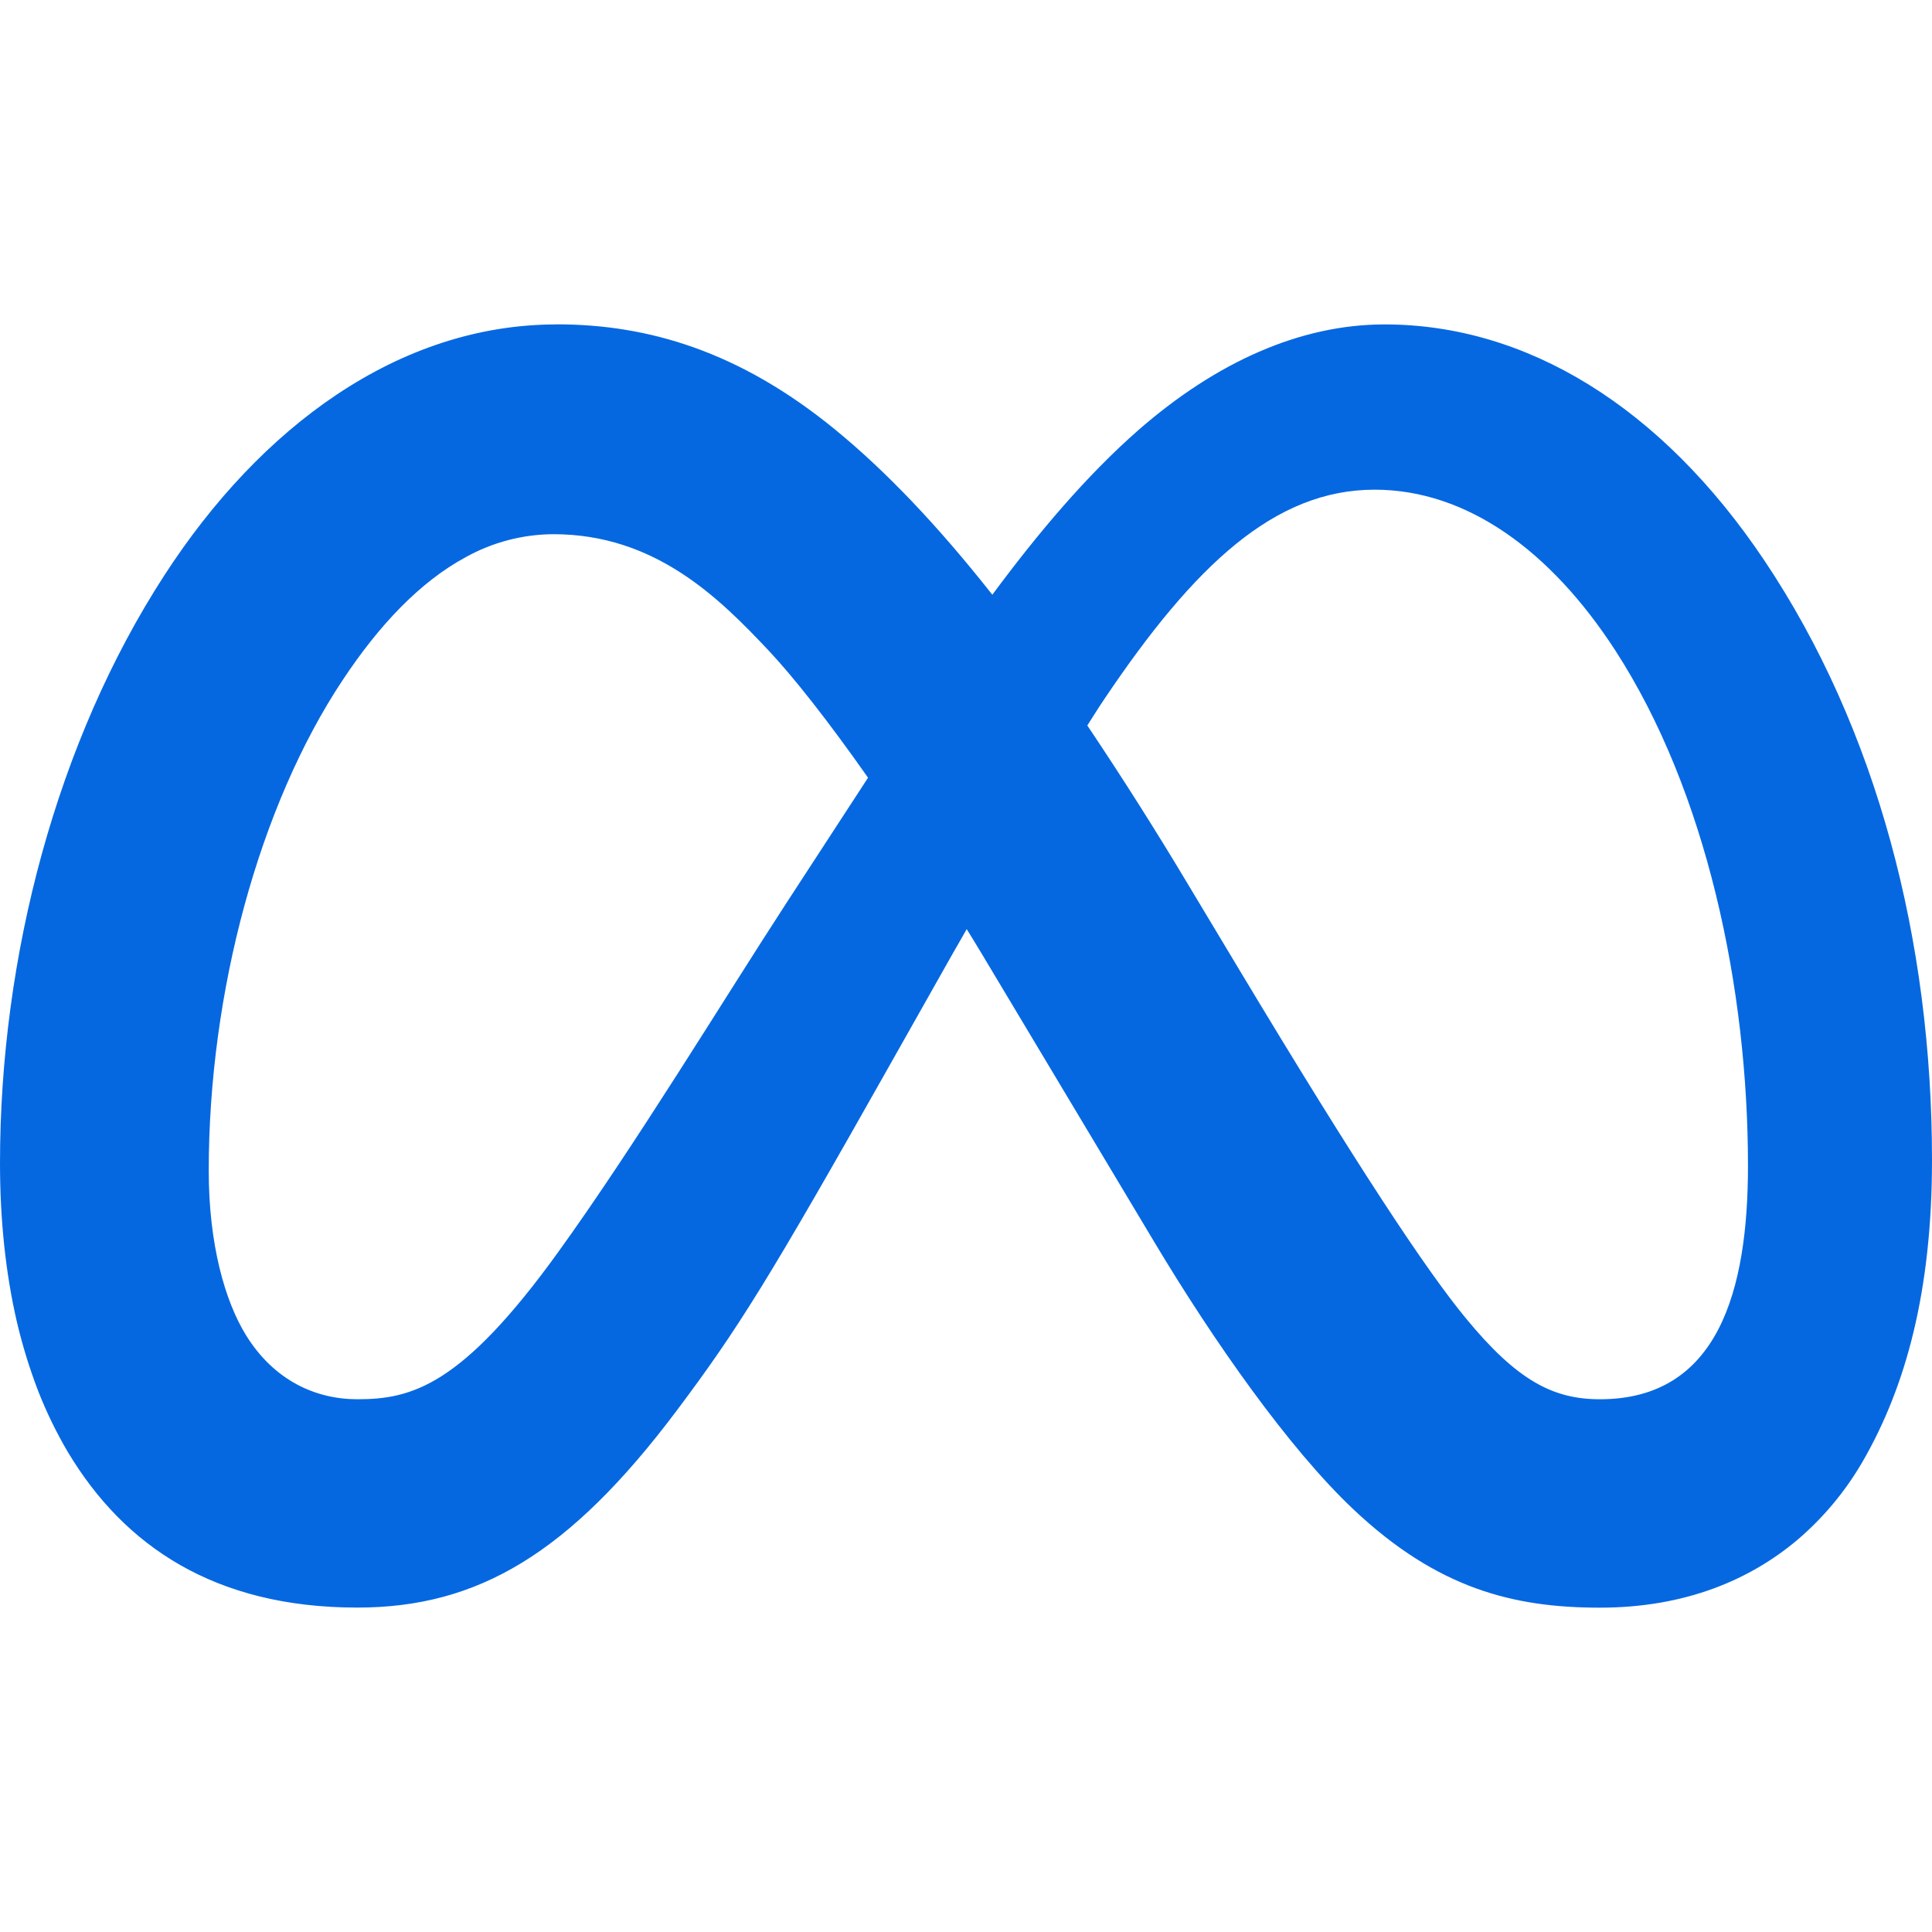
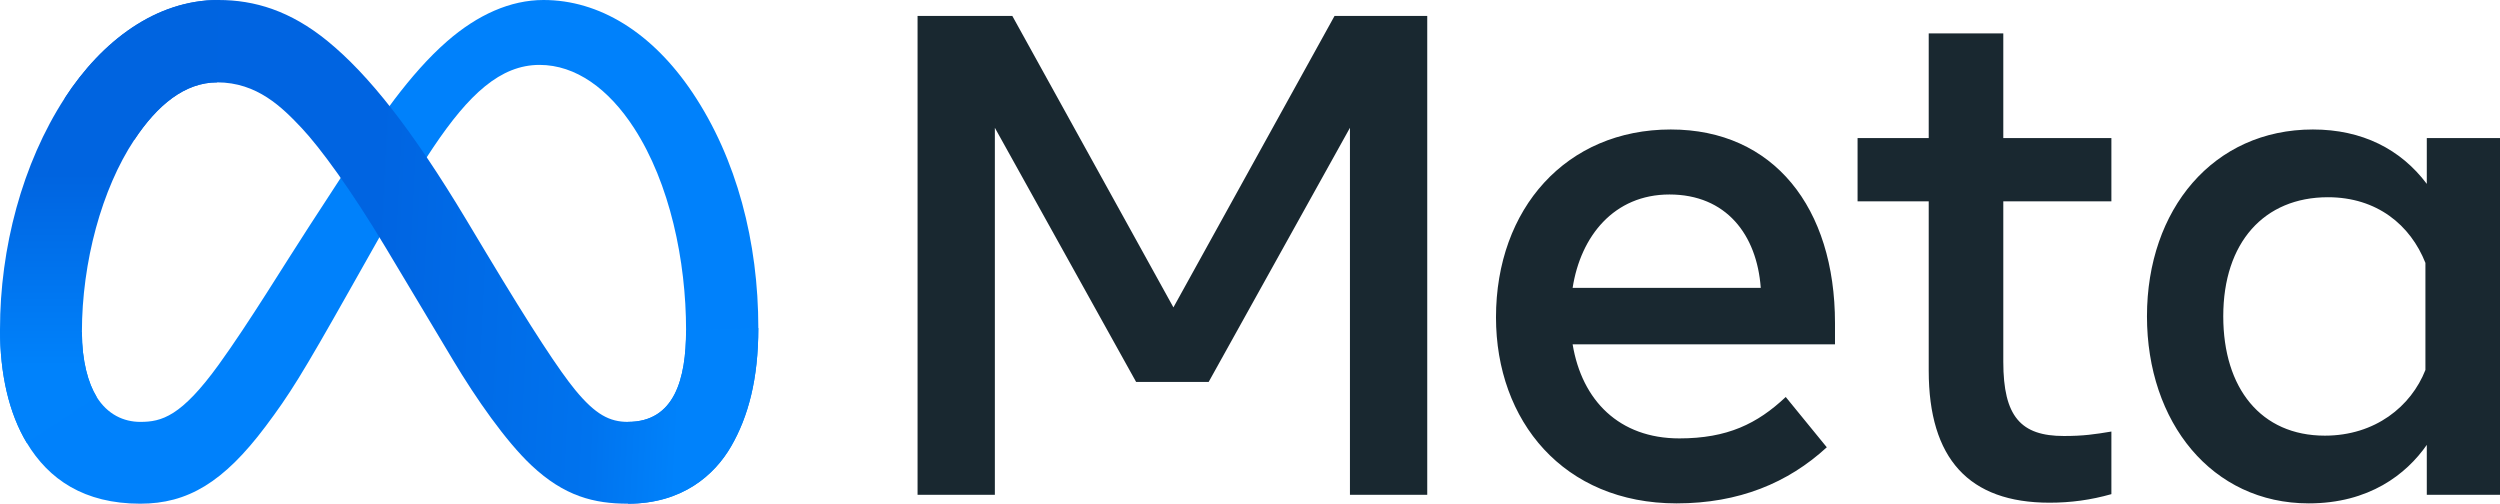
- <svg xmlns="http://www.w3.org/2000/svg" fill="#0668E1" role="img" viewBox="0 0 24 24">
-   <path d="M6.915 4.03c-1.968 0-3.683 1.28-4.871 3.113C.704 9.208 0 11.883 0 14.449c0 .706.07 1.369.21 1.973a6.624 6.624 0 0 0 .265.86 5.297 5.297 0 0 0 .371.761c.696 1.159 1.818 1.927 3.593 1.927 1.497 0 2.633-.671 3.965-2.444.76-1.012 1.144-1.626 2.663-4.32l.756-1.339.186-.325c.061.1.121.196.183.3l2.152 3.595c.724 1.21 1.665 2.556 2.47 3.314 1.046.987 1.992 1.22 3.06 1.22 1.075 0 1.876-.355 2.455-.843a3.743 3.743 0 0 0 .81-.973c.542-.939.861-2.127.861-3.745 0-2.72-.681-5.357-2.084-7.45-1.282-1.912-2.957-2.93-4.716-2.93-1.047 0-2.088.467-3.053 1.308-.652.57-1.257 1.29-1.82 2.05-.69-.875-1.335-1.547-1.958-2.056-1.182-.966-2.315-1.303-3.454-1.303zm10.16 2.053c1.147 0 2.188.758 2.992 1.999 1.132 1.748 1.647 4.195 1.647 6.4 0 1.548-.368 2.9-1.839 2.9-.58 0-1.027-.23-1.664-1.004-.496-.601-1.343-1.878-2.832-4.358l-.617-1.028a44.908 44.908 0 0 0-1.255-1.98c.07-.109.141-.224.211-.327 1.12-1.667 2.118-2.602 3.358-2.602zm-10.201.553c1.265 0 2.058.791 2.675 1.446.307.327.737.871 1.234 1.579l-1.02 1.566c-.757 1.163-1.882 3.017-2.837 4.338-1.191 1.649-1.81 1.817-2.486 1.817-.524 0-1.038-.237-1.383-.794-.263-.426-.464-1.13-.464-2.046 0-2.221.63-4.535 1.66-6.088.454-.687.964-1.226 1.533-1.533a2.264 2.264 0 0 1 1.088-.285z" />
+ <svg xmlns="http://www.w3.org/2000/svg" width="948" height="191">
+   <defs>
+     <linearGradient id="Grad_Logo1" x1="61" y1="117" x2="259" y2="127" gradientUnits="userSpaceOnUse">
+       <stop style="stop-color:#0064e1" offset="0" />
+       <stop style="stop-color:#0064e1" offset="0.4" />
+       <stop style="stop-color:#0073ee" offset="0.83" />
+       <stop style="stop-color:#0082fb" offset="1" />
+     </linearGradient>
+     <linearGradient id="Grad_Logo2" x1="45" y1="139" x2="45" y2="66" gradientUnits="userSpaceOnUse">
+       <stop style="stop-color:#0082fb" offset="0" />
+       <stop style="stop-color:#0064e0" offset="1" />
+     </linearGradient>
+   </defs>
+   <path id="Logo0" style="fill:#0081fb" d="m31.06,125.96c0,10.98 2.41,19.41 5.56,24.51 4.13,6.68 10.29,9.51 16.57,9.51 8.1,0 15.51-2.01 29.79-21.76 11.44-15.83 24.92-38.05 33.99-51.98l15.36-23.6c10.67-16.39 23.02-34.61 37.18-46.96 11.56-10.08 24.03-15.68 36.58-15.68 21.07,0 41.14,12.21 56.5,35.11 16.81,25.08 24.97,56.67 24.97,89.27 0,19.38-3.82,33.62-10.32,44.87-6.28,10.88-18.52,21.75-39.11,21.75l0-31.02c17.63,0 22.03-16.2 22.03-34.74 0-26.42-6.16-55.74-19.73-76.69-9.63-14.86-22.11-23.94-35.84-23.94-14.85,0-26.8,11.2-40.23,31.17-7.14,10.61-14.47,23.54-22.7,38.13l-9.06,16.05c-18.2,32.27-22.81,39.62-31.91,51.75-15.95,21.24-29.57,29.29-47.5,29.29-21.27,0-34.72-9.21-43.05-23.09-6.8-11.31-10.14-26.15-10.14-43.06z" />
+   <path id="Logo1" style="fill:url(#Grad_Logo1)" d="m24.49,37.3c14.24-21.95 34.79-37.3 58.36-37.3 13.65,0 27.22,4.04 41.39,15.61 15.5,12.65 32.02,33.48 52.63,67.81l7.39,12.32c17.84,29.72 27.99,45.01 33.93,52.22 7.64,9.26 12.99,12.02 19.94,12.02 17.63,0 22.03-16.2 22.03-34.74l27.4-.86c0,19.38-3.82,33.62-10.32,44.87-6.28,10.88-18.52,21.75-39.11,21.75-12.8,0-24.14-2.78-36.68-14.61-9.64-9.08-20.91-25.21-29.58-39.71l-25.79-43.08c-12.94-21.62-24.81-37.74-31.68-45.04-7.39-7.85-16.89-17.33-32.05-17.33-12.27,0-22.69,8.61-31.41,21.78z" />
+   <path id="Logo2" style="fill:url(#Grad_Logo2)" d="m82.35,31.23c-12.27,0-22.69,8.61-31.41,21.78-12.33,18.61-19.88,46.33-19.88,72.95 0,10.98 2.41,19.41 5.56,24.51l-26.48,17.44c-6.8-11.31-10.14-26.15-10.14-43.06 0-30.75 8.44-62.8 24.49-87.55 14.24-21.95 34.79-37.3 58.36-37.3z" />
+   <path id="Text" style="fill:#192830" d="m347.94,6.04h35.93l61.09,110.52 61.1-110.52h35.15v181.6h-29.31v-139.18l-53.58,96.38h-27.5l-53.57-96.38v139.18h-29.31z m285.11,67.71c-21.02,0-33.68,15.82-36.71,35.41h71.34c-1.47-20.18-13.11-35.41-34.63-35.41z m-65.77,46.57c0-41.22 26.64-71.22 66.28-71.22 38.99,0 62.27,29.62 62.27,73.42v8.05h-99.49c3.53,21.31 17.67,35.67 40.47,35.67 18.19,0 29.56-5.55 40.34-15.7l15.57,19.07c-14.67,13.49-33.33,21.27-56.95,21.27-42.91,0-68.49-31.29-68.49-70.56z m164.09-43.97h-26.98v-24h26.98v-39.69h28.28v39.69h40.99v24h-40.99v60.83c0,20.77 6.64,28.15 22.96,28.15 7.45,0 11.72-.64 18.03-1.69v23.74c-7.86,2.22-15.36,3.24-23.48,3.24-30.53,0-45.79-16.68-45.79-50.07z m188.35,23.34c-5.68-14.34-18.35-24.9-36.97-24.9-24.2,0-39.69,17.17-39.69,45.14 0,27.27 14.26,45.27 38.53,45.27 19.08,0 32.7-11.1 38.13-24.91z m28.28,87.95h-27.76v-18.94c-7.76,11.15-21.88,22.18-44.75,22.18-36.78,0-61.36-30.79-61.36-70.95 0-40.54 25.17-70.83 62.92-70.83 18.66,0 33.3,7.46 43.19,20.63v-17.38h27.76z" />
</svg>
